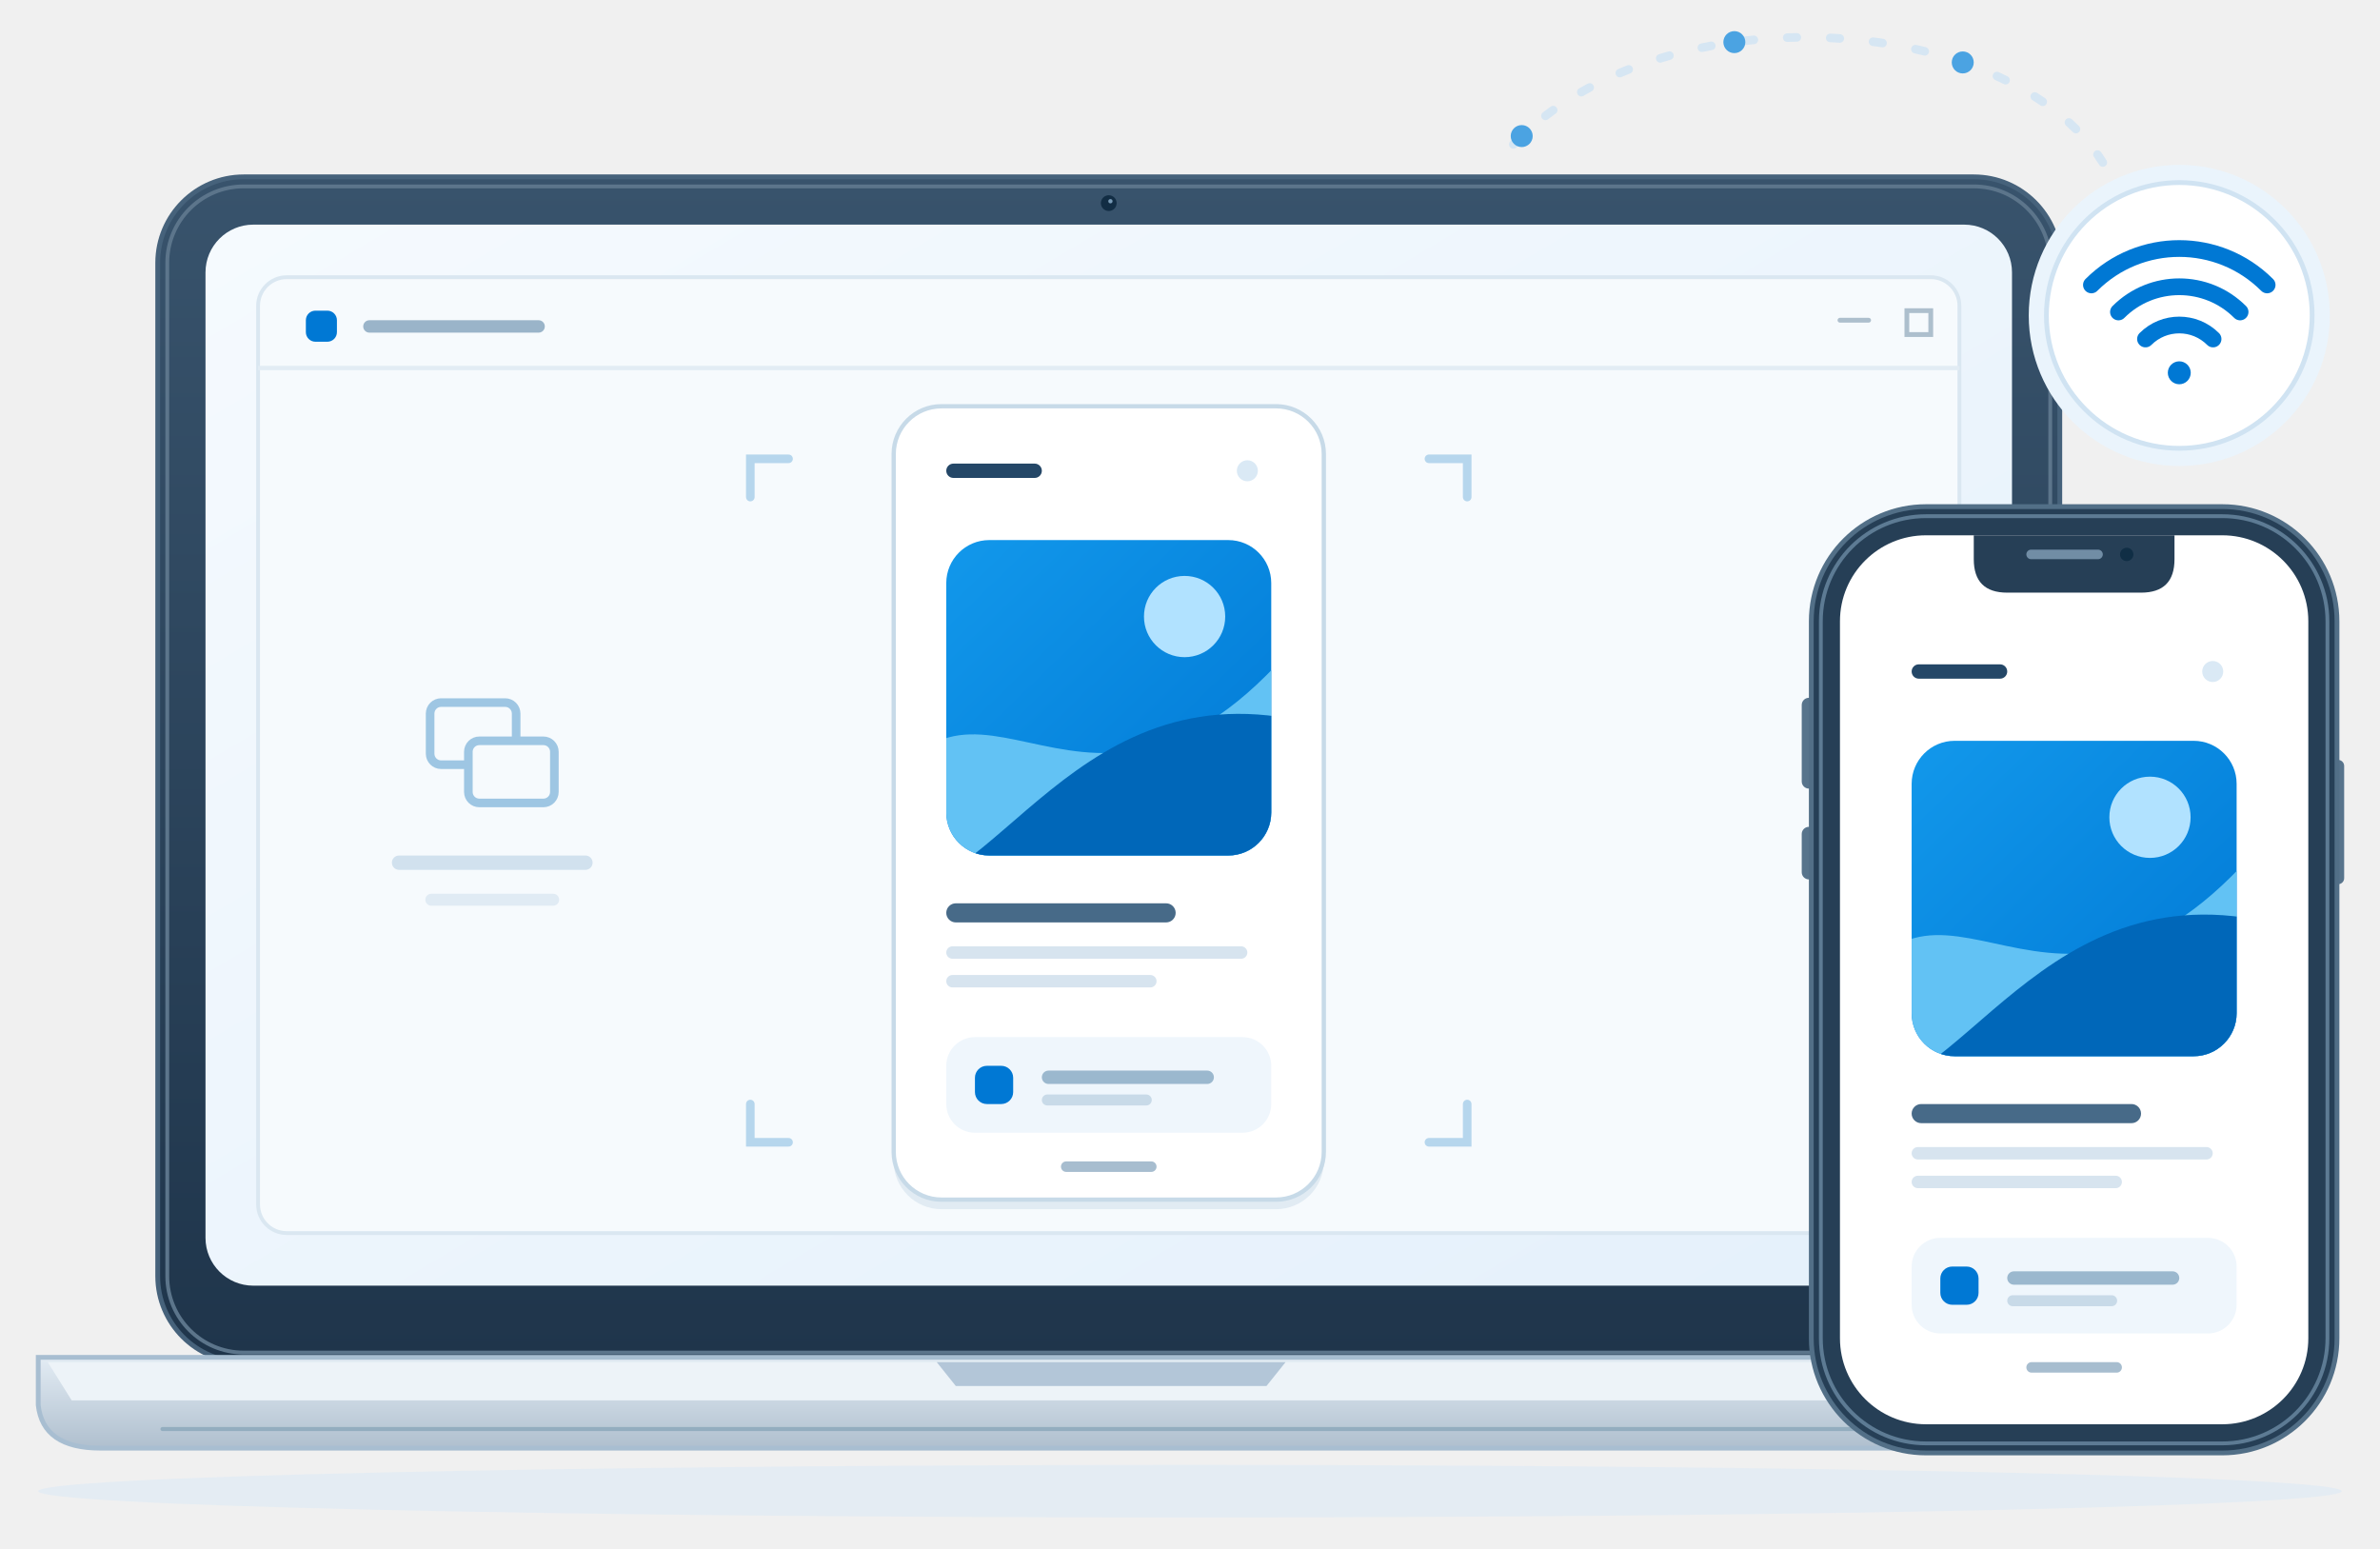
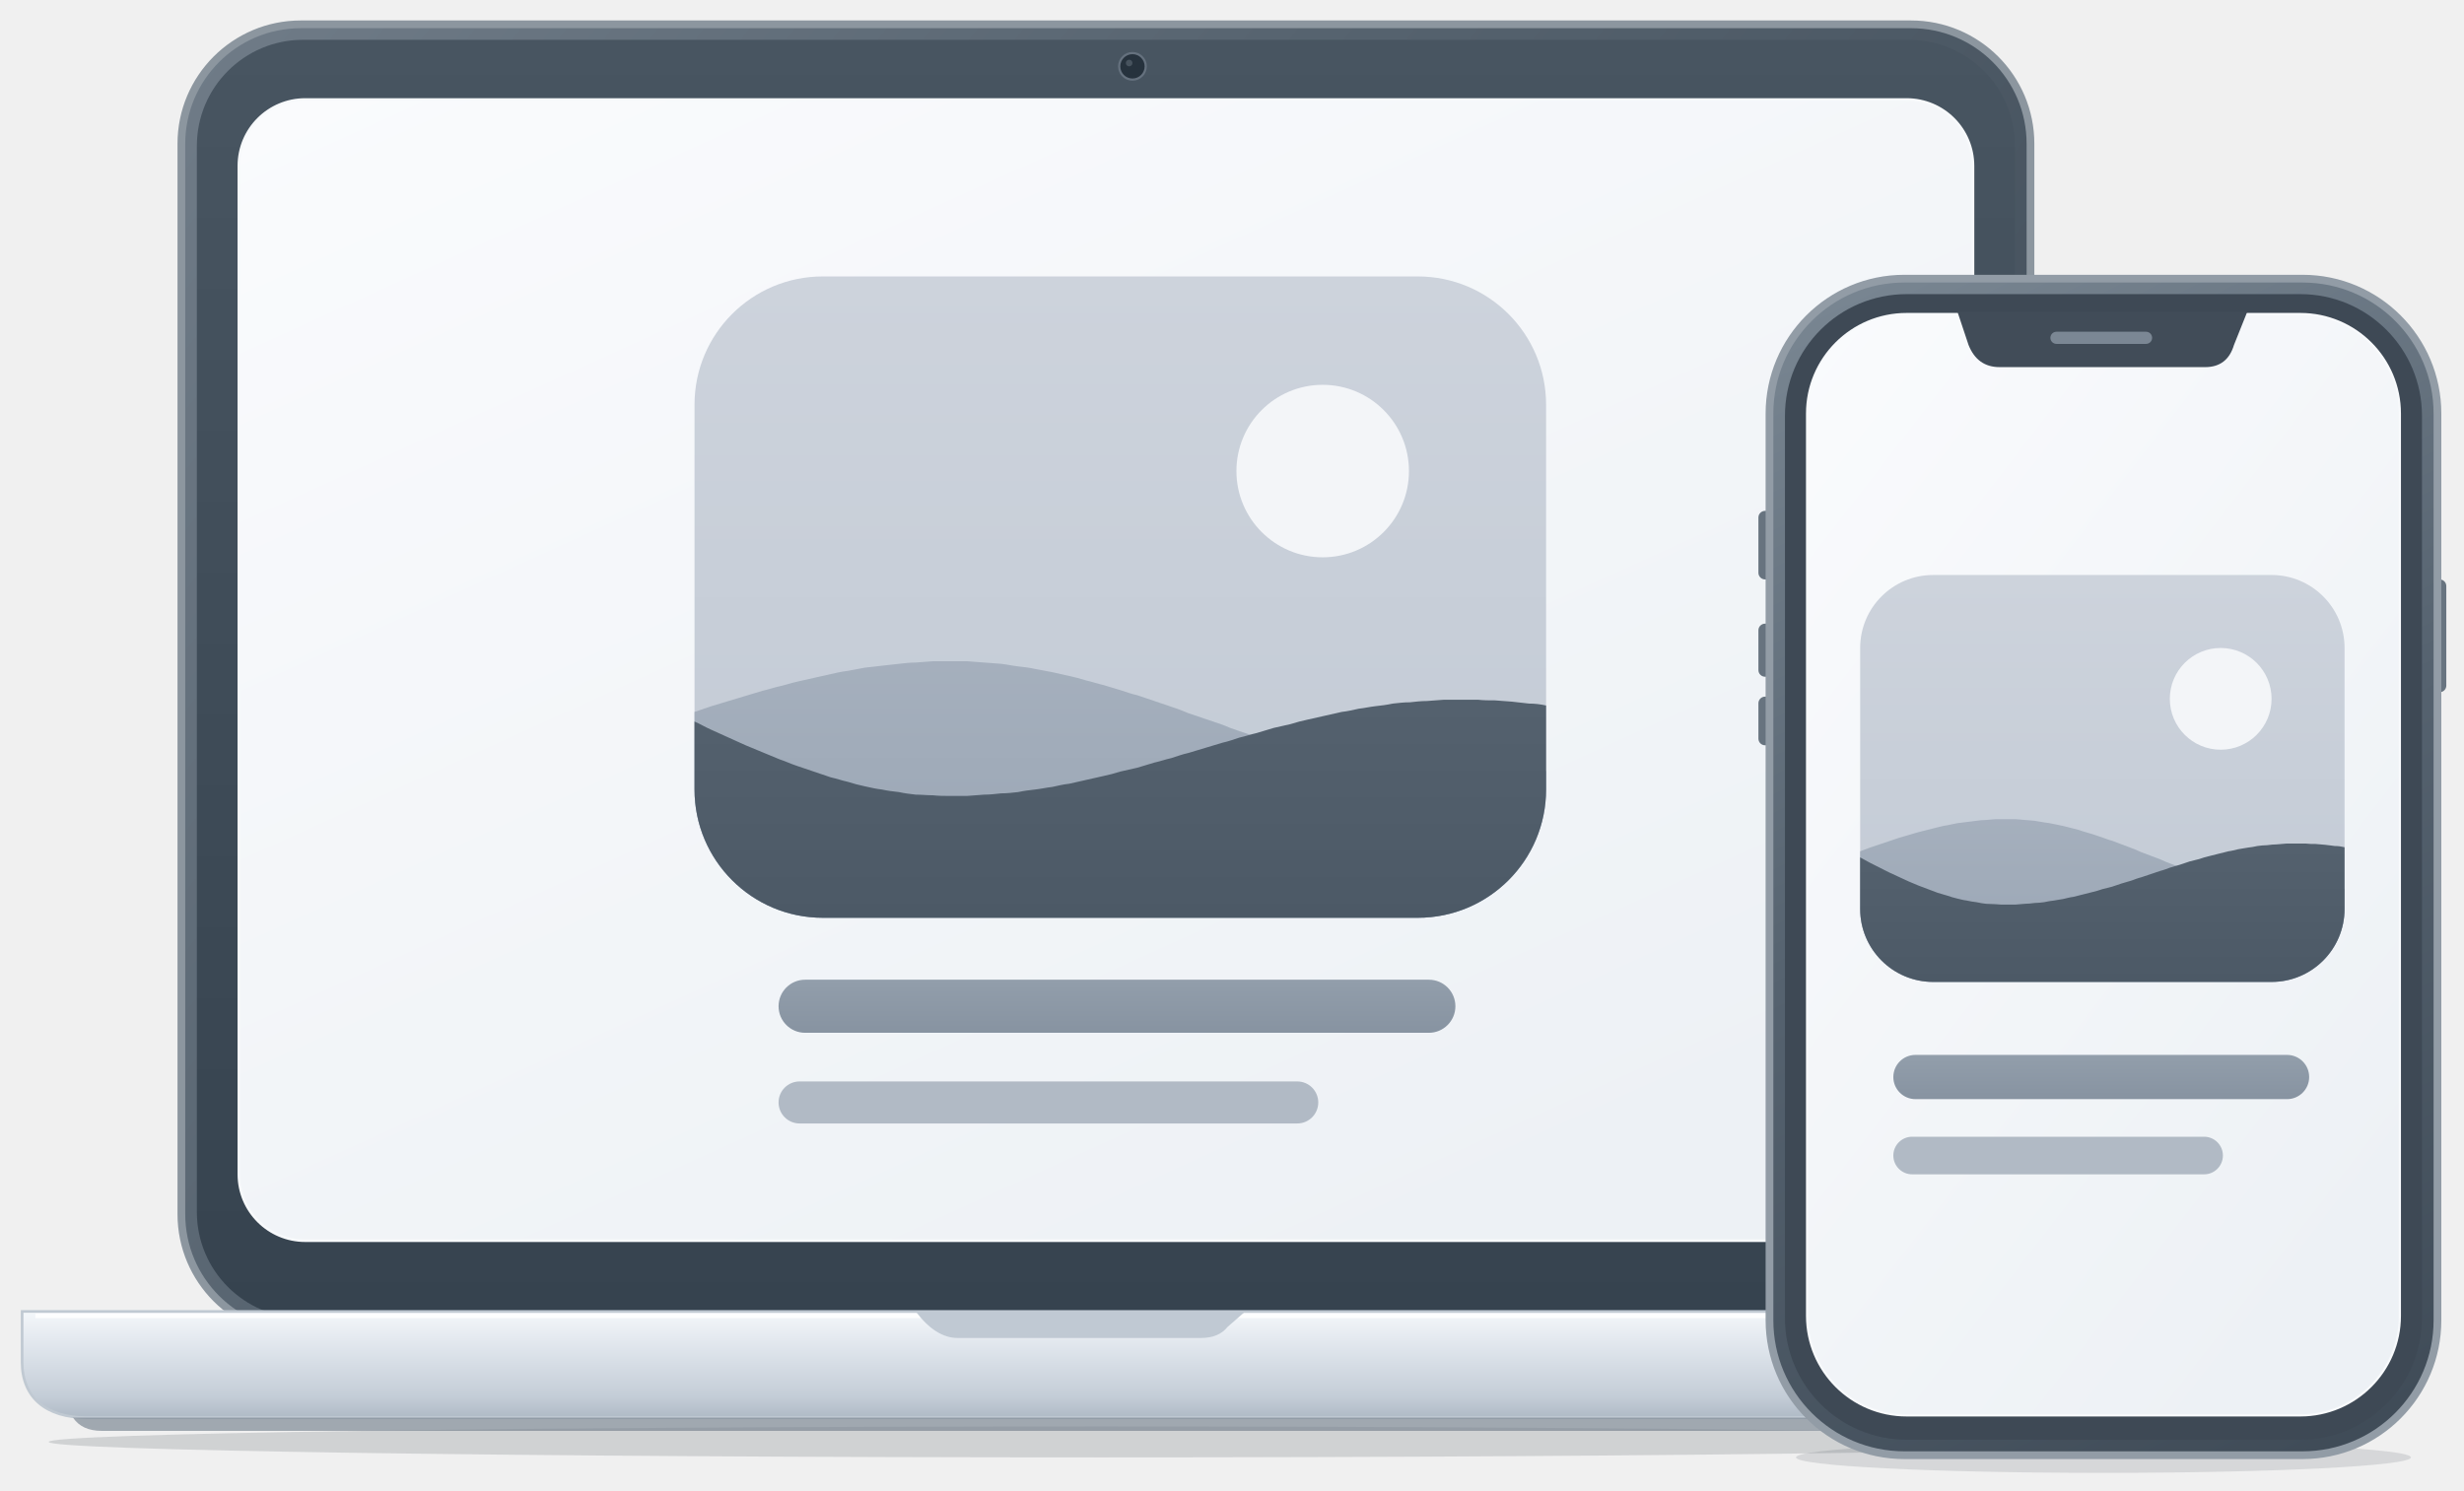
- <svg xmlns="http://www.w3.org/2000/svg" width="996" height="648" viewBox="72 30 498 324" fill="none" role="img" aria-labelledby="title desc">
+ <svg xmlns="http://www.w3.org/2000/svg" width="1114" height="674" viewBox="178 226 1114 674" fill="none" shape-rendering="geometricPrecision">
  <defs>
-     <linearGradient id="chassis" x1="0" y1="0" x2="0" y2="1">
-       <stop stop-color="#38536C" />
-       <stop offset="1" stop-color="#1F354B" />
+     <linearGradient id="laptop-case" x1="260" y1="237" x2="1040" y2="829" gradientUnits="userSpaceOnUse">
+       <stop stop-color="#707C88" />
+       <stop offset=".42" stop-color="#56636F" />
+       <stop offset="1" stop-color="#3E4A56" />
    </linearGradient>
-     <linearGradient id="silver" x1="0" y1="0" x2="0" y2="1">
-       <stop stop-color="#E3ECF4" />
-       <stop offset="1" stop-color="#AFBFCE" />
+     <linearGradient id="laptop-bezel" x1="600" y1="244" x2="600" y2="822" gradientUnits="userSpaceOnUse">
+       <stop stop-color="#485561" />
+       <stop offset="1" stop-color="#36434F" />
    </linearGradient>
-     <linearGradient id="blue" x1="0" y1="0" x2="1" y2="1">
-       <stop stop-color="#1298EB" />
-       <stop offset="1" stop-color="#0078D4" />
+     <linearGradient id="screen-face" x1="0" y1="0" x2=".7" y2="1">
+       <stop stop-color="#FAFBFD" />
+       <stop offset="1" stop-color="#EDF1F5" />
    </linearGradient>
-     <linearGradient id="canvas" x1="0" y1="0" x2="1" y2="1">
-       <stop stop-color="#F5FAFE" />
-       <stop offset="1" stop-color="#E4F0FB" />
+     <linearGradient id="laptop-base" x1="0" y1="0" x2="0" y2="1">
+       <stop stop-color="#F4F7FA" />
+       <stop offset=".34" stop-color="#DFE5EC" />
+       <stop offset=".8" stop-color="#C4CDD7" />
+       <stop offset="1" stop-color="#AFBAC6" />
    </linearGradient>
+     <linearGradient id="phone-case" x1="990" y1="354" x2="1250" y2="884" gradientUnits="userSpaceOnUse">
+       <stop stop-color="#7A8793" />
+       <stop offset=".48" stop-color="#55626F" />
+       <stop offset="1" stop-color="#3F4B57" />
+     </linearGradient>
+     <linearGradient id="photo-sky" x1="0" y1="0" x2="0" y2="1">
+       <stop stop-color="#CDD3DC" />
+       <stop offset="1" stop-color="#C2CAD5" />
+     </linearGradient>
+     <linearGradient id="rear-mountains" x1="0" y1=".5" x2="0" y2="1" gradientUnits="userSpaceOnUse">
+       <stop stop-color="#A8B2BF" />
+       <stop offset="1" stop-color="#99A5B4" />
+     </linearGradient>
+     <linearGradient id="front-mountains" x1="0" y1=".5" x2="0" y2="1" gradientUnits="userSpaceOnUse">
+       <stop stop-color="#586572" />
+       <stop offset="1" stop-color="#4C5966" />
+     </linearGradient>
+     <linearGradient id="primary-line" x1="0" y1="0" x2="0" y2="1">
+       <stop stop-color="#929EAB" />
+       <stop offset="1" stop-color="#8793A1" />
+     </linearGradient>
+     <clipPath id="computer-clip">
+       <rect x="492" y="351" width="385" height="290" rx="58" />
+     </clipPath>
+     <clipPath id="phone-clip">
+       <rect x="1019" y="486" width="219" height="184" rx="33" />
+     </clipPath>
  </defs>
-   <g id="illustration" transform="translate(39,-15)">
-     <ellipse cx="282" cy="357" rx="241" ry="5.5" fill="#E4ECF3" />
-     <g id="wireless-transfer">
-       <path d="M 473,79 C 453,47 379,42 348,77" stroke="#D6E6F3" stroke-width="1.8" stroke-dasharray="2 7" stroke-linecap="round" />
-       <circle cx="395.900" cy="53.814" r="2.3" fill="#4BA3E2" />
-       <circle cx="351.409" cy="73.471" r="2.3" fill="#4BA3E2" />
-       <circle cx="443.692" cy="58.063" r="2.3" fill="#4BA3E2" />
-     </g>
-     <g id="laptop">
-       <rect x="66" y="82" width="398" height="248" rx="18" fill="url(#chassis)" stroke="#46627B" stroke-width="1" />
-       <rect x="68" y="84" width="394" height="244" rx="16" stroke="#5C758B" stroke-width=".8" />
-       <rect x="76" y="92" width="378" height="222" rx="10" fill="url(#canvas)" />
-       <circle cx="265" cy="87.5" r="1.65" fill="#122D44" />
-       <circle cx="265.35" cy="87.1" r=".45" fill="#789AB6" />
-       <path d="M 41,329 H 489 L 509,339 Q 508,348 496,348 H 54 Q 42,348 41,339 Z" fill="url(#silver)" stroke="#A8BED1" stroke-width="1" />
-       <path d="M 43,330 H 487 L 502,338 H 48 Z" fill="#EDF3F8" />
-       <path d="M 229,330 H 302 L 298,335 H 233 Z" fill="#B3C6D8" />
-       <path d="M 67,344 H 477" stroke="#93ADBF" stroke-width=".85" stroke-linecap="round" />
-     </g>
-     <g id="desktop-interface">
-       <rect x="87" y="103" width="356" height="200" rx="6" fill="#F6FAFD" stroke="#DAE7F1" stroke-width=".8" />
-       <path d="M 87,122 H 443" stroke="#E2ECF4" stroke-width=".9" />
-       <rect x="97" y="110" width="6.5" height="6.5" rx="2" fill="#0078D4" />
-       <rect x="109" y="112" width="38" height="2.6" rx="1.3" fill="#9AB4C9" />
-       <path d="M 418,112 H 424 M 432,110 V 115 H 437 V 110 Z" stroke="#ADBFCD" stroke-width="1" stroke-linecap="round" />
-       <path d="M 198,141 H 190 V 149 M 332,141 H 340 V 149 M 198,284 H 190 V 276 M 332,284 H 340 V 276" stroke="#B6D6ED" stroke-width="1.8" stroke-linecap="round" />
-       <rect x="220" y="132" width="90" height="166" rx="10" fill="#E1EBF3" />
-       <rect x="220" y="130" width="90" height="166" rx="10" fill="#FFFFFF" stroke="#C7DAE8" stroke-width=".9" />
-       <g id="mirrored-content" transform="translate(223,132) scale(1)">
-         <clipPath id="mirrored-panel-clip">
-           <rect width="84" height="162" rx="9" />
-         </clipPath>
-         <g clip-path="url(#mirrored-panel-clip)">
-           <rect width="84" height="162" fill="#FFFFFF" />
-           <g id="mirrored-header">
-             <rect x="8" y="10" width="20" height="3" rx="1.5" fill="#244767" />
-             <circle cx="71" cy="11.5" r="2.2" fill="#DAE9F5" />
-           </g>
-           <clipPath id="mirrored-hero-clip">
-             <rect x="8" y="26" width="68" height="66" rx="9" />
-           </clipPath>
-           <g clip-path="url(#mirrored-hero-clip)">
-             <rect x="8" y="26" width="68" height="66" fill="url(#blue)" />
-             <circle cx="57.869" cy="42" r="8.5" fill="#B1E2FF" />
-             <g transform="translate(-2.121,0)">
-               <path d="M -4,82 C 17,40 42,105 90,39 V 105 H -4 Z" fill="#62C2F4" />
-               <path d="M -4,99 C 20,104 37,50 89,65 V 108 H -4 Z" fill="#0067B9" />
-             </g>
-           </g>
-           <rect x="8" y="102" width="48" height="4" rx="2" fill="#476A88" />
-           <rect x="8" y="111" width="63" height="2.6" rx="1.3" fill="#D7E4EF" />
-           <rect x="8" y="117" width="44" height="2.6" rx="1.3" fill="#D7E4EF" />
-           <rect x="8" y="130" width="68" height="20" rx="6" fill="#EFF6FC" />
-           <rect x="14" y="136" width="8" height="8" rx="2.5" fill="#0078D4" />
-           <rect x="28" y="137" width="36" height="2.8" rx="1.4" fill="#9BB8CE" />
-           <rect x="28" y="142" width="23" height="2.3" rx="1.15" fill="#C8DAE8" />
-           <rect x="32" y="156" width="20" height="2.2" rx="1.1" fill="#A7BDCF" />
-         </g>
-       </g>
-       <g id="mirror-symbol" stroke="#9EC6E3" stroke-width="1.8">
-         <rect x="123" y="192" width="18" height="13" rx="2.3" />
-         <rect x="131" y="200" width="18" height="13" rx="2.3" fill="#F6FAFD" />
-       </g>
-       <rect x="115" y="224" width="42" height="3" rx="1.5" fill="#D1E1EE" />
-       <rect x="122" y="232" width="28" height="2.5" rx="1.25" fill="#E0EBF4" />
-     </g>
-     <g id="wifi-badge">
-       <circle cx="489" cy="111" r="31.5" fill="#EAF4FC" />
-       <circle cx="489" cy="111" r="27.8" fill="#FFFFFF" stroke="#D0E3F2" stroke-width="1" />
-       <g id="wifi-icon" stroke="#0078D4" stroke-width="3.5" stroke-linecap="round" fill="none">
-         <path d="M 470.615,104.615 A 26,26 0 0 1 507.385,104.615" />
-         <path d="M 476.272,110.272 A 18,18 0 0 1 501.728,110.272" />
-         <path d="M 481.929,115.929 A 10,10 0 0 1 496.071,115.929" />
-         <circle cx="489" cy="123" r="2.4" stroke="none" fill="#0078D4" />
-       </g>
-     </g>
-     <g id="phone">
-       <rect x="410" y="191" width="3" height="19" rx="1.5" fill="#58748C" />
-       <rect x="410" y="218" width="3" height="11" rx="1.5" fill="#58748C" />
-       <rect x="521" y="204" width="2.5" height="26" rx="1.25" fill="#58748C" />
-       <rect x="412" y="151" width="110" height="198" rx="24" fill="#263F56" stroke="#526F87" stroke-width="1" />
-       <rect x="414" y="153" width="106" height="194" rx="22" stroke="#5D7B94" stroke-width=".8" />
-       <rect x="418" y="157" width="98" height="186" rx="18" fill="#FFFFFF" />
-       <path d="M 446,157 H 488 V 162 Q 488,169 481,169 H 453 Q 446,169 446,162 Z" fill="#263F56" />
-       <rect x="457" y="160" width="16" height="2" rx="1" fill="#718DA5" />
-       <circle cx="478" cy="161" r="1.4" fill="#102E45" />
-       <g id="phone-content" transform="translate(425,174) scale(1)">
-         <clipPath id="phone-panel-clip">
-           <rect width="84" height="162" rx="9" />
-         </clipPath>
-         <g clip-path="url(#phone-panel-clip)">
-           <rect width="84" height="162" fill="#FFFFFF" />
-           <g id="phone-header">
-             <rect x="8" y="10" width="20" height="3" rx="1.5" fill="#244767" />
-             <circle cx="71" cy="11.5" r="2.2" fill="#DAE9F5" />
-           </g>
-           <clipPath id="phone-hero-clip">
-             <rect x="8" y="26" width="68" height="66" rx="9" />
-           </clipPath>
-           <g clip-path="url(#phone-hero-clip)">
-             <rect x="8" y="26" width="68" height="66" fill="url(#blue)" />
-             <circle cx="57.869" cy="42" r="8.5" fill="#B1E2FF" />
-             <g transform="translate(-2.121,0)">
-               <path d="M -4,82 C 17,40 42,105 90,39 V 105 H -4 Z" fill="#62C2F4" />
-               <path d="M -4,99 C 20,104 37,50 89,65 V 108 H -4 Z" fill="#0067B9" />
-             </g>
-           </g>
-           <rect x="8" y="102" width="48" height="4" rx="2" fill="#476A88" />
-           <rect x="8" y="111" width="63" height="2.6" rx="1.3" fill="#D7E4EF" />
-           <rect x="8" y="117" width="44" height="2.6" rx="1.3" fill="#D7E4EF" />
-           <rect x="8" y="130" width="68" height="20" rx="6" fill="#EFF6FC" />
-           <rect x="14" y="136" width="8" height="8" rx="2.5" fill="#0078D4" />
-           <rect x="28" y="137" width="36" height="2.8" rx="1.4" fill="#9BB8CE" />
-           <rect x="28" y="142" width="23" height="2.3" rx="1.15" fill="#C8DAE8" />
-           <rect x="32" y="156" width="20" height="2.2" rx="1.1" fill="#A7BDCF" />
-         </g>
+   <ellipse cx="676" cy="878" rx="476" ry="7" fill="#27313C" opacity=".16" />
+   <ellipse cx="1129" cy="885" rx="139" ry="7" fill="#27313C" opacity=".13" />
+   <rect x="260" y="237" width="836" height="592" rx="54" fill="url(#laptop-case)" stroke="#8C969F" stroke-width="3.5" />
+   <rect x="267" y="244" width="822" height="578" rx="48" fill="url(#laptop-bezel)" />
+   <rect x="286" y="271" width="784" height="516" rx="30" fill="url(#screen-face)" stroke="#F7F9FB" stroke-width="1.2" />
+   <circle cx="690" cy="256" r="6" fill="#26323D" stroke="#65717E" stroke-width="1" />
+   <circle cx="688.5" cy="254.5" r="1.5" fill="#83909C" opacity=".35" />
+   <g clip-path="url(#computer-clip)">
+     <rect x="492" y="351" width="385" height="290" fill="url(#photo-sky)" />
+     <circle cx="776" cy="439" r="39" fill="#F3F5F8" />
+     <g transform="translate(492 351) scale(385 290)">
+       <g>
+         <path d="M0 1 L0 0.679 C0.007 0.676 0.013 0.673 0.02 0.67 C0.027 0.667 0.033 0.665 0.04 0.662 C0.047 0.659 0.053 0.657 0.06 0.654 C0.067 0.651 0.073 0.649 0.08 0.646 C0.087 0.644 0.093 0.641 0.1 0.639 C0.107 0.637 0.113 0.634 0.12 0.632 C0.127 0.63 0.133 0.628 0.14 0.626 C0.147 0.624 0.153 0.622 0.16 0.62 C0.167 0.618 0.173 0.616 0.18 0.615 C0.187 0.613 0.193 0.612 0.2 0.61 C0.207 0.609 0.213 0.608 0.22 0.607 C0.227 0.606 0.233 0.605 0.24 0.604 C0.247 0.603 0.253 0.602 0.26 0.602 C0.267 0.601 0.273 0.601 0.28 0.6 C0.287 0.6 0.293 0.6 0.3 0.6 C0.307 0.6 0.313 0.6 0.32 0.6 C0.327 0.601 0.333 0.601 0.34 0.602 C0.347 0.603 0.353 0.603 0.36 0.604 C0.367 0.605 0.373 0.607 0.38 0.608 C0.387 0.609 0.393 0.61 0.4 0.612 C0.407 0.614 0.413 0.615 0.42 0.617 C0.427 0.619 0.433 0.621 0.44 0.623 C0.447 0.625 0.453 0.627 0.46 0.63 C0.467 0.632 0.473 0.635 0.48 0.637 C0.487 0.64 0.493 0.642 0.5 0.645 C0.507 0.648 0.513 0.651 0.52 0.653 C0.527 0.656 0.533 0.659 0.54 0.662 C0.547 0.665 0.553 0.668 0.56 0.671 C0.567 0.674 0.573 0.677 0.58 0.681 C0.587 0.684 0.593 0.687 0.6 0.69 C0.607 0.693 0.613 0.696 0.62 0.699 C0.627 0.703 0.633 0.706 0.64 0.709 C0.647 0.712 0.653 0.715 0.66 0.718 C0.667 0.721 0.673 0.724 0.68 0.727 C0.687 0.729 0.693 0.732 0.7 0.735 C0.707 0.738 0.713 0.74 0.72 0.743 C0.727 0.745 0.733 0.748 0.74 0.75 C0.747 0.753 0.753 0.755 0.76 0.757 C0.767 0.759 0.773 0.761 0.78 0.763 C0.787 0.765 0.793 0.766 0.8 0.768 C0.807 0.77 0.813 0.771 0.82 0.772 C0.827 0.773 0.833 0.775 0.84 0.776 C0.847 0.777 0.853 0.777 0.86 0.778 C0.867 0.779 0.873 0.779 0.88 0.78 C0.887 0.78 0.893 0.78 0.9 0.78 C0.907 0.78 0.913 0.78 0.92 0.78 C0.927 0.779 0.933 0.779 0.94 0.779 C0.947 0.778 0.953 0.777 0.96 0.777 C0.967 0.776 0.973 0.775 0.98 0.774 C0.987 0.773 0.993 0.772 1 0.771 L1 1 Z" fill="url(#rear-mountains)" />
+         <path d="M0 1 L0 0.694 C0.007 0.698 0.013 0.703 0.02 0.707 C0.027 0.711 0.033 0.715 0.04 0.719 C0.047 0.723 0.053 0.727 0.06 0.731 C0.067 0.735 0.073 0.738 0.08 0.742 C0.087 0.746 0.093 0.749 0.1 0.753 C0.107 0.756 0.113 0.76 0.12 0.763 C0.127 0.766 0.133 0.769 0.14 0.772 C0.147 0.775 0.153 0.778 0.16 0.781 C0.167 0.783 0.173 0.786 0.18 0.788 C0.187 0.791 0.193 0.793 0.2 0.795 C0.207 0.797 0.213 0.799 0.22 0.8 C0.227 0.802 0.233 0.803 0.24 0.804 C0.247 0.806 0.253 0.807 0.26 0.808 C0.267 0.808 0.273 0.809 0.28 0.809 C0.287 0.81 0.293 0.81 0.3 0.81 C0.307 0.81 0.313 0.81 0.32 0.81 C0.327 0.809 0.333 0.809 0.34 0.808 C0.347 0.808 0.353 0.807 0.36 0.806 C0.367 0.806 0.373 0.805 0.38 0.804 C0.387 0.802 0.393 0.801 0.4 0.8 C0.407 0.799 0.413 0.797 0.42 0.796 C0.427 0.794 0.433 0.792 0.44 0.791 C0.447 0.789 0.453 0.787 0.46 0.785 C0.467 0.783 0.473 0.781 0.48 0.779 C0.487 0.777 0.493 0.775 0.5 0.772 C0.507 0.77 0.513 0.768 0.52 0.766 C0.527 0.763 0.533 0.761 0.54 0.758 C0.547 0.756 0.553 0.753 0.56 0.751 C0.567 0.748 0.573 0.745 0.58 0.743 C0.587 0.74 0.593 0.738 0.6 0.735 C0.607 0.732 0.613 0.73 0.62 0.727 C0.627 0.725 0.633 0.722 0.64 0.719 C0.647 0.717 0.653 0.714 0.66 0.712 C0.667 0.709 0.673 0.707 0.68 0.704 C0.687 0.702 0.693 0.7 0.7 0.698 C0.707 0.695 0.713 0.693 0.72 0.691 C0.727 0.689 0.733 0.687 0.74 0.685 C0.747 0.683 0.753 0.681 0.76 0.679 C0.767 0.678 0.773 0.676 0.78 0.674 C0.787 0.673 0.793 0.671 0.8 0.67 C0.807 0.669 0.813 0.668 0.82 0.666 C0.827 0.665 0.833 0.664 0.84 0.664 C0.847 0.663 0.853 0.662 0.86 0.662 C0.867 0.661 0.873 0.661 0.88 0.66 C0.887 0.66 0.893 0.66 0.9 0.66 C0.907 0.66 0.913 0.66 0.92 0.66 C0.927 0.661 0.933 0.661 0.94 0.661 C0.947 0.662 0.953 0.662 0.96 0.663 C0.967 0.664 0.973 0.665 0.98 0.666 C0.987 0.666 0.993 0.667 1 0.669 L1 1 Z" fill="url(#front-mountains)" />
      </g>
    </g>
  </g>
+   <rect x="530" y="669" width="306" height="24" rx="12" fill="url(#primary-line)" />
+   <rect x="530" y="715" width="244" height="19" rx="9.5" fill="#B1BAC5" />
+   <path d="M188 819 H1155 V838 C1155 855 1144 866 1127 867 H217 C199 867 188 858 188 842 Z" fill="url(#laptop-base)" stroke="#C0C9D2" stroke-width="1.2" />
+   <path d="M194 821 H1150" stroke="#FFFFFF" stroke-width="2" opacity=".85" />
+   <path d="M592 819 H741 L733 826 Q729 831 721 831 H611 Q601 831 592 819 Z" fill="#C0C9D3" />
+   <path d="M211 867 H1136 L1126 873 H224 Q215 873 211 867 Z" fill="#75818D" opacity=".65" />
+   <rect x="973" y="457" width="7" height="31" rx="3" fill="#67737F" />
+   <rect x="973" y="508" width="7" height="24" rx="3" fill="#67737F" />
+   <rect x="973" y="541" width="7" height="22" rx="3" fill="#67737F" />
+   <rect x="1277" y="488" width="7" height="51" rx="3" fill="#687480" />
+   <rect x="978" y="352" width="302" height="532" rx="61" fill="url(#phone-case)" stroke="#929CA6" stroke-width="3.5" />
+   <rect x="985" y="359" width="288" height="518" rx="55" fill="#3E4955" />
+   <rect x="995" y="368" width="268" height="498" rx="45" fill="url(#screen-face)" stroke="#F8FAFC" stroke-width="1" />
+   <path d="M1063 367 H1194 L1188 382 Q1185 392 1175 392 H1082 Q1072 392 1068 382 Z" fill="#414C58" />
+   <rect x="1105" y="376" width="46" height="5.5" rx="2.75" fill="#7B8794" />
+   <g clip-path="url(#phone-clip)">
+     <rect x="1019" y="486" width="219" height="184" fill="url(#photo-sky)" />
+     <circle cx="1182" cy="542" r="23" fill="#F3F5F8" />
+     <g transform="translate(1019 486) scale(219 184)">
+       <g>
+         <path d="M0 1 L0 0.679 C0.007 0.676 0.013 0.673 0.02 0.67 C0.027 0.667 0.033 0.665 0.04 0.662 C0.047 0.659 0.053 0.657 0.06 0.654 C0.067 0.651 0.073 0.649 0.08 0.646 C0.087 0.644 0.093 0.641 0.1 0.639 C0.107 0.637 0.113 0.634 0.12 0.632 C0.127 0.63 0.133 0.628 0.14 0.626 C0.147 0.624 0.153 0.622 0.16 0.62 C0.167 0.618 0.173 0.616 0.18 0.615 C0.187 0.613 0.193 0.612 0.2 0.61 C0.207 0.609 0.213 0.608 0.22 0.607 C0.227 0.606 0.233 0.605 0.24 0.604 C0.247 0.603 0.253 0.602 0.26 0.602 C0.267 0.601 0.273 0.601 0.28 0.6 C0.287 0.6 0.293 0.6 0.3 0.6 C0.307 0.6 0.313 0.6 0.32 0.6 C0.327 0.601 0.333 0.601 0.34 0.602 C0.347 0.603 0.353 0.603 0.36 0.604 C0.367 0.605 0.373 0.607 0.38 0.608 C0.387 0.609 0.393 0.61 0.4 0.612 C0.407 0.614 0.413 0.615 0.42 0.617 C0.427 0.619 0.433 0.621 0.44 0.623 C0.447 0.625 0.453 0.627 0.46 0.63 C0.467 0.632 0.473 0.635 0.48 0.637 C0.487 0.64 0.493 0.642 0.5 0.645 C0.507 0.648 0.513 0.651 0.52 0.653 C0.527 0.656 0.533 0.659 0.54 0.662 C0.547 0.665 0.553 0.668 0.56 0.671 C0.567 0.674 0.573 0.677 0.58 0.681 C0.587 0.684 0.593 0.687 0.6 0.69 C0.607 0.693 0.613 0.696 0.62 0.699 C0.627 0.703 0.633 0.706 0.64 0.709 C0.647 0.712 0.653 0.715 0.66 0.718 C0.667 0.721 0.673 0.724 0.68 0.727 C0.687 0.729 0.693 0.732 0.7 0.735 C0.707 0.738 0.713 0.74 0.72 0.743 C0.727 0.745 0.733 0.748 0.74 0.75 C0.747 0.753 0.753 0.755 0.76 0.757 C0.767 0.759 0.773 0.761 0.78 0.763 C0.787 0.765 0.793 0.766 0.8 0.768 C0.807 0.77 0.813 0.771 0.82 0.772 C0.827 0.773 0.833 0.775 0.84 0.776 C0.847 0.777 0.853 0.777 0.86 0.778 C0.867 0.779 0.873 0.779 0.88 0.78 C0.887 0.78 0.893 0.78 0.9 0.78 C0.907 0.78 0.913 0.78 0.92 0.78 C0.927 0.779 0.933 0.779 0.94 0.779 C0.947 0.778 0.953 0.777 0.96 0.777 C0.967 0.776 0.973 0.775 0.98 0.774 C0.987 0.773 0.993 0.772 1 0.771 L1 1 Z" fill="url(#rear-mountains)" />
+         <path d="M0 1 L0 0.694 C0.007 0.698 0.013 0.703 0.02 0.707 C0.027 0.711 0.033 0.715 0.04 0.719 C0.047 0.723 0.053 0.727 0.06 0.731 C0.067 0.735 0.073 0.738 0.08 0.742 C0.087 0.746 0.093 0.749 0.1 0.753 C0.107 0.756 0.113 0.76 0.12 0.763 C0.127 0.766 0.133 0.769 0.14 0.772 C0.147 0.775 0.153 0.778 0.16 0.781 C0.167 0.783 0.173 0.786 0.18 0.788 C0.187 0.791 0.193 0.793 0.2 0.795 C0.207 0.797 0.213 0.799 0.22 0.8 C0.227 0.802 0.233 0.803 0.24 0.804 C0.247 0.806 0.253 0.807 0.26 0.808 C0.267 0.808 0.273 0.809 0.28 0.809 C0.287 0.81 0.293 0.81 0.3 0.81 C0.307 0.81 0.313 0.81 0.32 0.81 C0.327 0.809 0.333 0.809 0.34 0.808 C0.347 0.808 0.353 0.807 0.36 0.806 C0.367 0.806 0.373 0.805 0.38 0.804 C0.387 0.802 0.393 0.801 0.4 0.8 C0.407 0.799 0.413 0.797 0.42 0.796 C0.427 0.794 0.433 0.792 0.44 0.791 C0.447 0.789 0.453 0.787 0.46 0.785 C0.467 0.783 0.473 0.781 0.48 0.779 C0.487 0.777 0.493 0.775 0.5 0.772 C0.507 0.77 0.513 0.768 0.52 0.766 C0.527 0.763 0.533 0.761 0.54 0.758 C0.547 0.756 0.553 0.753 0.56 0.751 C0.567 0.748 0.573 0.745 0.58 0.743 C0.587 0.74 0.593 0.738 0.6 0.735 C0.607 0.732 0.613 0.73 0.62 0.727 C0.627 0.725 0.633 0.722 0.64 0.719 C0.647 0.717 0.653 0.714 0.66 0.712 C0.667 0.709 0.673 0.707 0.68 0.704 C0.687 0.702 0.693 0.7 0.7 0.698 C0.707 0.695 0.713 0.693 0.72 0.691 C0.727 0.689 0.733 0.687 0.74 0.685 C0.747 0.683 0.753 0.681 0.76 0.679 C0.767 0.678 0.773 0.676 0.78 0.674 C0.787 0.673 0.793 0.671 0.8 0.67 C0.807 0.669 0.813 0.668 0.82 0.666 C0.827 0.665 0.833 0.664 0.84 0.664 C0.847 0.663 0.853 0.662 0.86 0.662 C0.867 0.661 0.873 0.661 0.88 0.66 C0.887 0.66 0.893 0.66 0.9 0.66 C0.907 0.66 0.913 0.66 0.92 0.66 C0.927 0.661 0.933 0.661 0.94 0.661 C0.947 0.662 0.953 0.662 0.96 0.663 C0.967 0.664 0.973 0.665 0.98 0.666 C0.987 0.666 0.993 0.667 1 0.669 L1 1 Z" fill="url(#front-mountains)" />
+       </g>
+     </g>
+   </g>
+   <rect x="1034" y="703" width="188" height="20" rx="10" fill="url(#primary-line)" />
+   <rect x="1034" y="740" width="149" height="17" rx="8.5" fill="#B1BAC5" />
</svg>
